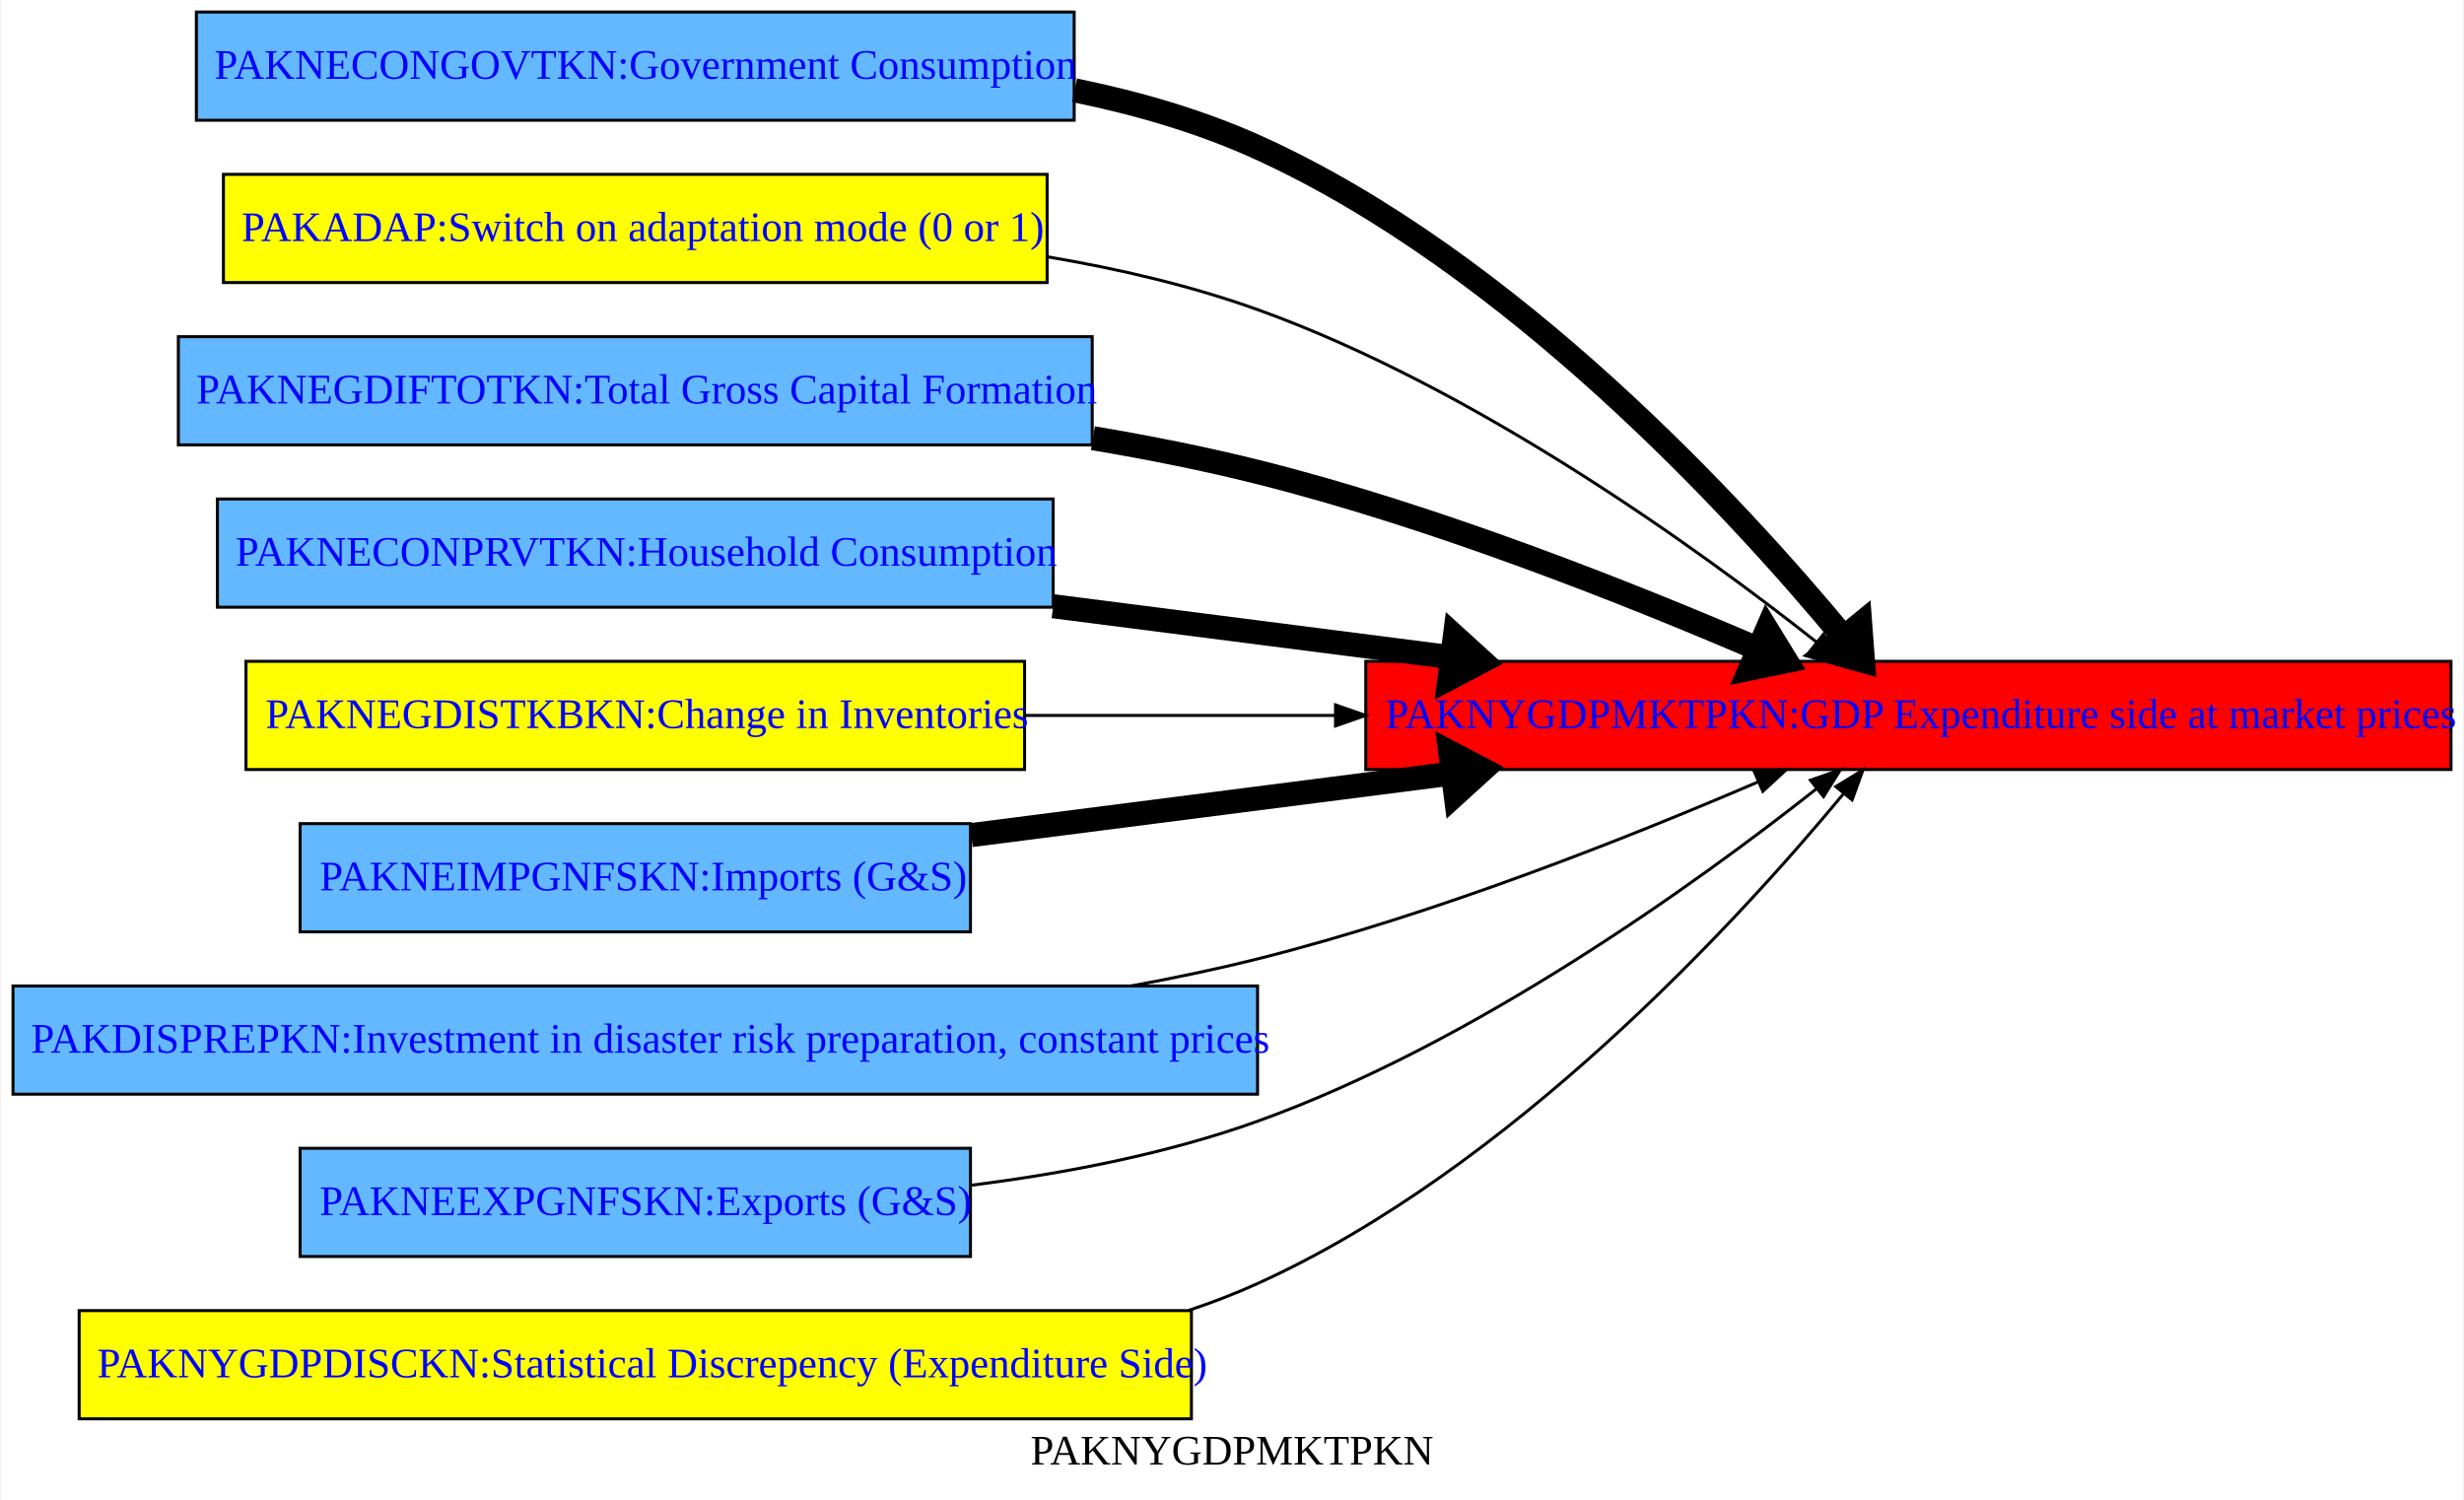
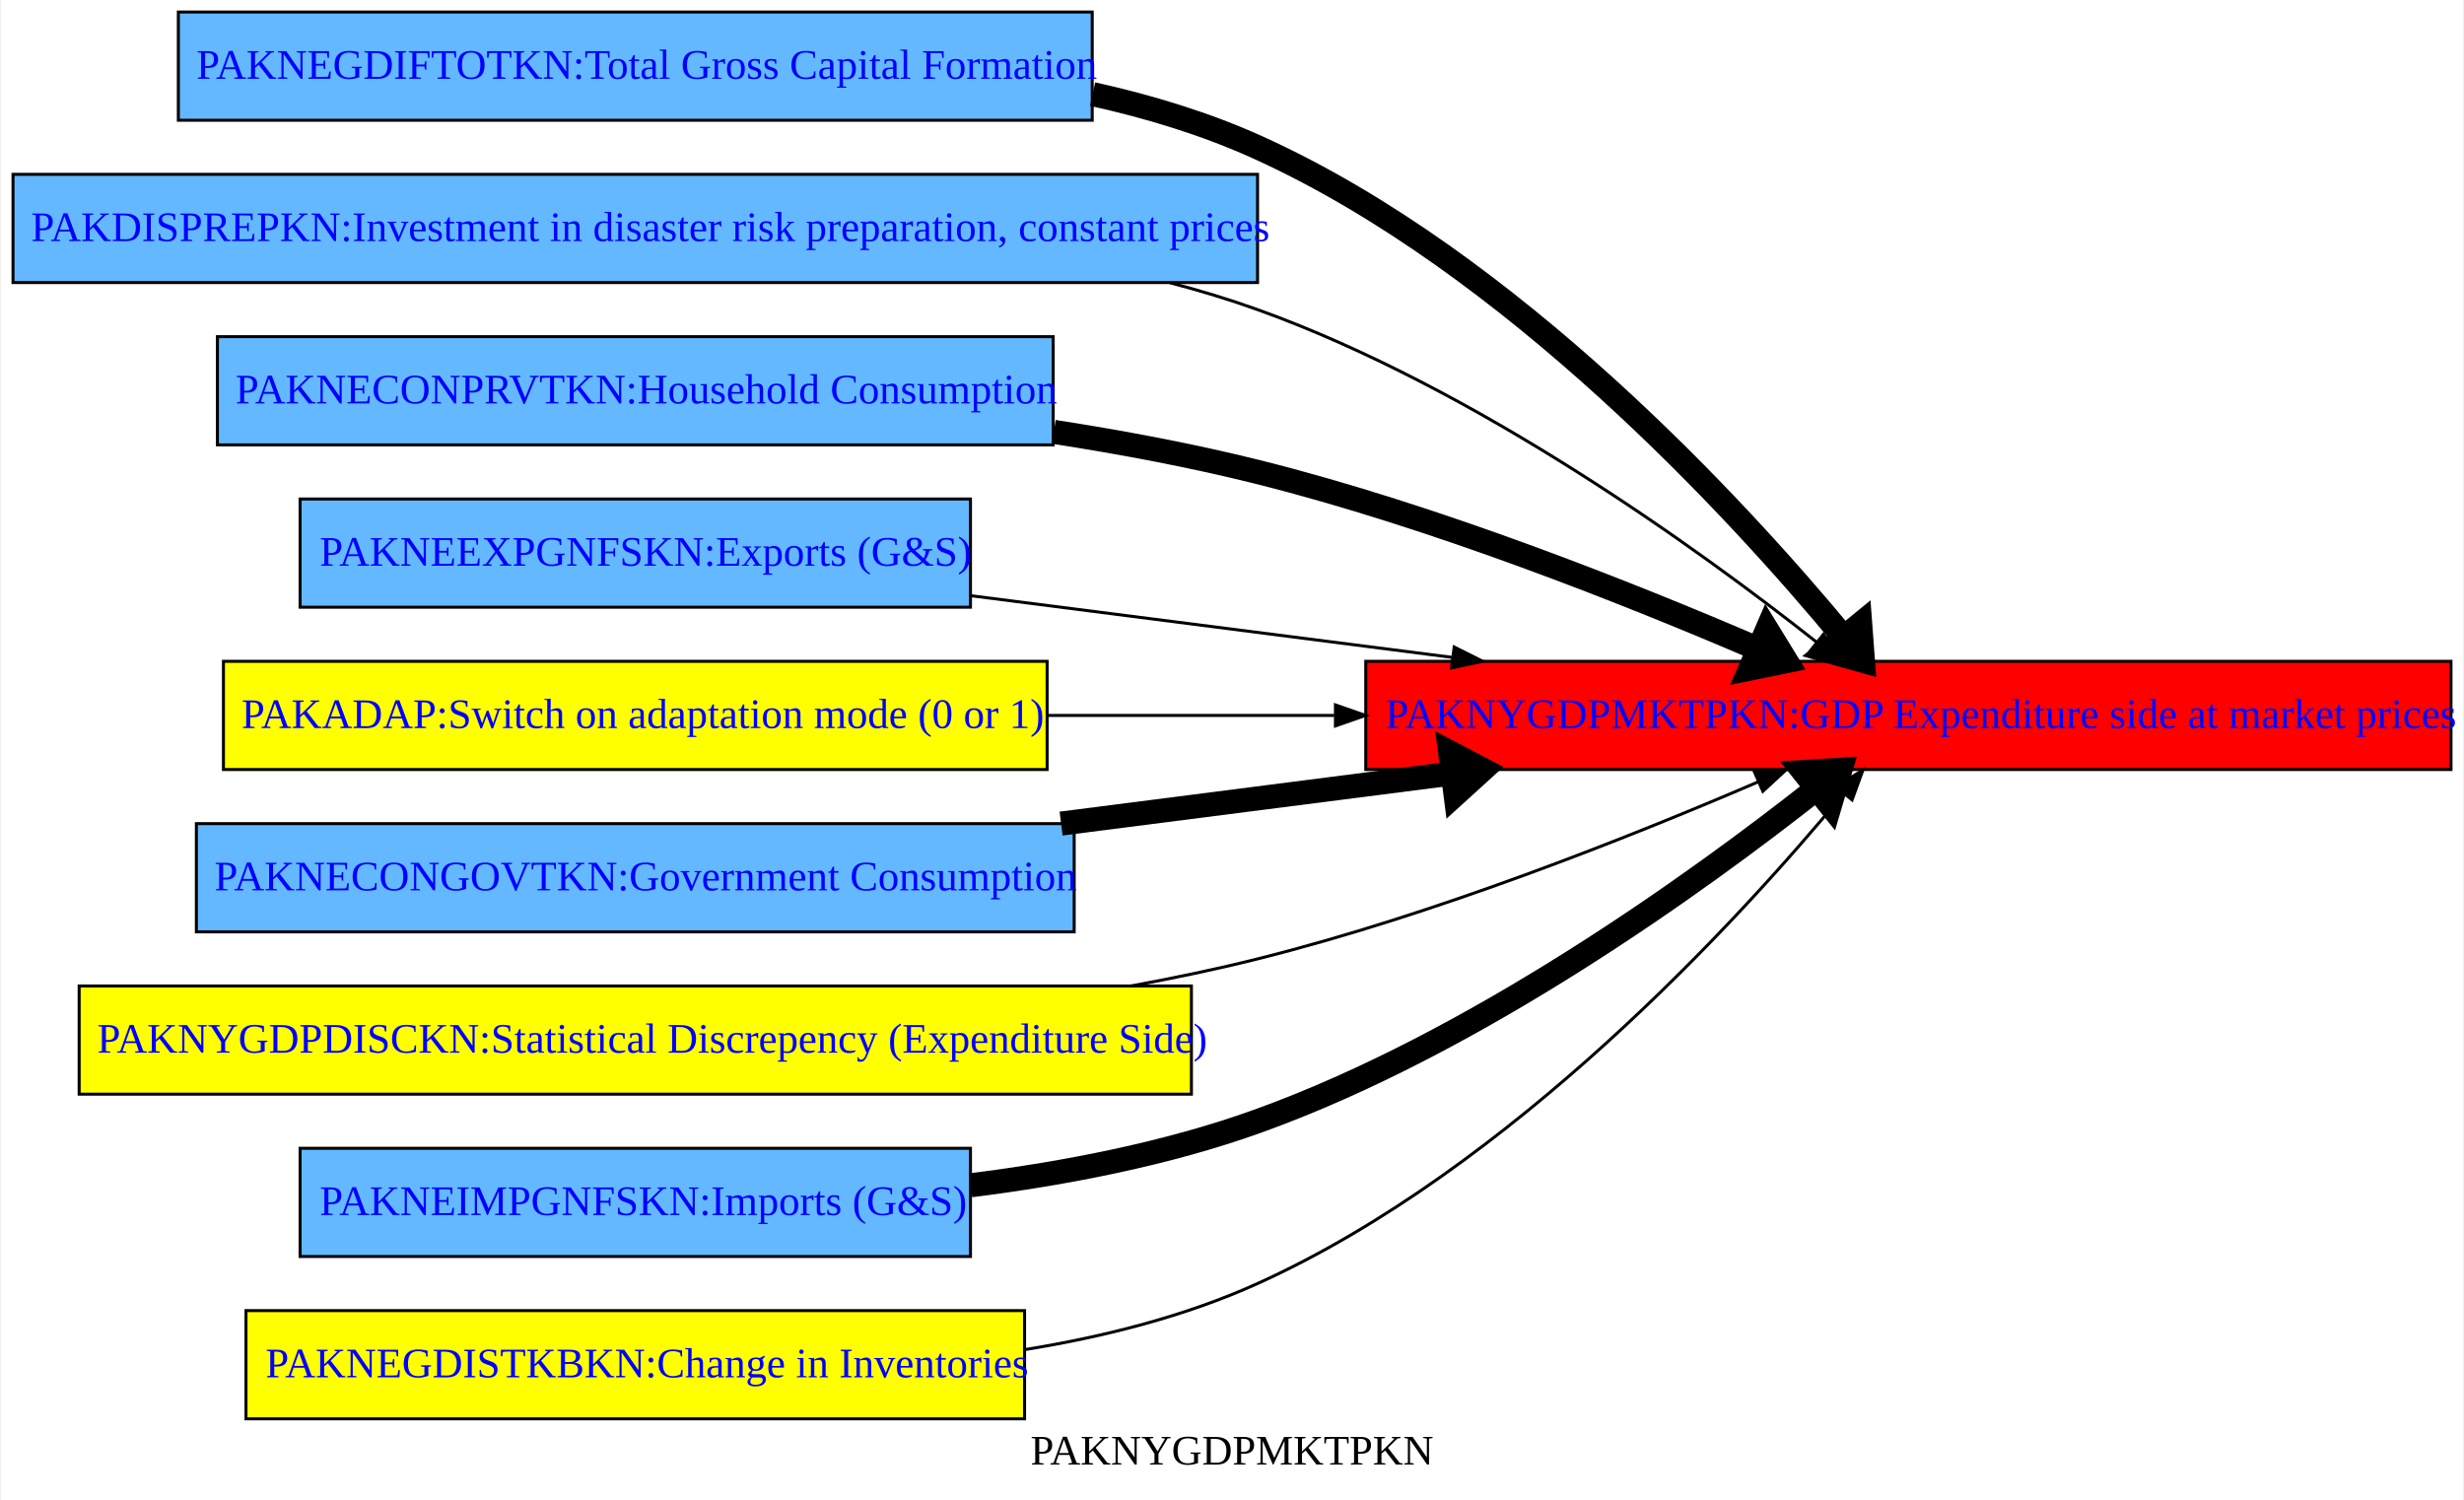
<svg xmlns="http://www.w3.org/2000/svg" xmlns:xlink="http://www.w3.org/1999/xlink" width="432pt" height="263pt" viewBox="0.00 0.00 432.00 263.21">
  <g id="graph0" class="graph" transform="scale(0.527473 0.527473) rotate(0) translate(4 495)">
    <polygon fill="white" stroke="none" points="-4,4 -4,-495 815,-495 815,4 -4,4" />
    <text text-anchor="middle" x="405.5" y="-7.8" font-family="Times New Roman,serif" font-size="14.00">PAKNYGDPMKTPKN</text>
    <g id="node1" class="node">
      <g id="a_node1">
-         <a xlink:title="Government Consumption FRML  &lt;&gt; PAKNECONGOVTKN = PAKNECONGOVTCN/PAKNECONGOVTXN $">
-           <polygon fill="#63b8ff" stroke="black" points="353,-491 61,-491 61,-455 353,-455 353,-491" />
-           <text text-anchor="start" x="67" y="-468.8" font-family="Times New Roman,serif" font-size="14.00" fill="blue">PAKNECONGOVTKN:Government Consumption</text>
+         <a xlink:title="Total Gross Capital Formation FRML  &lt;&gt; PAKNEGDIFTOTKN = PAKNEGDIFGOVKN+PAKNEGDIFPRVKN $">
+           <polygon fill="#63b8ff" stroke="black" points="359,-491 55,-491 55,-455 359,-455 359,-491" />
+           <text text-anchor="start" x="61" y="-468.8" font-family="Times New Roman,serif" font-size="14.00" fill="blue">PAKNEGDIFTOTKN:Total Gross Capital Formation</text>
        </a>
      </g>
    </g>
-     <g id="node10" class="node">
-       <g id="a_node10">
+     <g id="node7" class="node">
+       <g id="a_node7">
        <a xlink:title="GDP Expenditure side at market prices FRML  &lt;&gt; PAKNYGDPMKTPKN = PAKNECONPRVTKN+PAKNECONGOVTKN+PAKNEGDIFTOTKN+PAKNEGDISTKBKN+PAKNEEXPGNFSKN-PAKNEIMPGNFSKN+PAKNYGDPDISCKN+PAKADAP*PAKDISPREPKN $">
          <polygon fill="red" stroke="black" points="811,-275 450,-275 450,-239 811,-239 811,-275" />
          <text text-anchor="start" x="456.5" y="-252.8" font-family="Times New Roman,serif" font-size="14.00" fill="blue">PAKNYGDPMKTPKN:GDP Expenditure side at market prices</text>
        </a>
      </g>
    </g>
-     <g id="edge4" class="edge">
-       <g id="a_edge4">
-         <a xlink:href="bogus" xlink:title=" PAKNECONGOVTKN -&gt; PAKNYGDPMKTPKN Min. att. -108%  max: 835%">
-           <path fill="none" stroke="black" stroke-width="8" d="M353.14,-464.96C374.13,-460.68 395.02,-454.59 414,-446 498.36,-407.8 573.95,-325.27 608.94,-283.04" />
+     <g id="edge2" class="edge">
+       <g id="a_edge2">
+         <a xlink:href="bogus" xlink:title=" PAKNEGDIFTOTKN -&gt; PAKNYGDPMKTPKN Min. att. -36%  max: 366%">
+           <path fill="none" stroke="black" stroke-width="8" d="M359.13,-463.69C378.09,-459.5 396.83,-453.77 414,-446 498.36,-407.8 573.95,-325.27 608.94,-283.04" />
          <polygon fill="black" stroke="black" stroke-width="8" points="614.48,-287.33 615.39,-275.16 603.64,-278.46 614.48,-287.33" />
        </a>
      </g>
    </g>
    <g id="node2" class="node">
      <g id="a_node2">
-         <a xlink:title="Switch on adaptation mode (0 or 1) Exogen">
-           <polygon fill="yellow" stroke="black" points="344,-437 70,-437 70,-401 344,-401 344,-437" />
-           <text text-anchor="start" x="76" y="-414.8" font-family="Times New Roman,serif" font-size="14.00" fill="blue">PAKADAP:Switch on adaptation mode (0 or 1)</text>
+         <a xlink:title="Investment in disaster risk preparation, constant prices FRML  &lt;&gt; PAKDISPREPKN = PAKDISPREPCN/PAKNYGDPMKTPXN $">
+           <polygon fill="#63b8ff" stroke="black" points="414,-437 0,-437 0,-401 414,-401 414,-437" />
+           <text text-anchor="start" x="6" y="-414.8" font-family="Times New Roman,serif" font-size="14.00" fill="blue">PAKDISPREPKN:Investment in disaster risk preparation, constant prices</text>
        </a>
      </g>
    </g>
-     <g id="edge1" class="edge">
-       <g id="a_edge1">
-         <a xlink:href="bogus" xlink:title=" PAKADAP -&gt; PAKNYGDPMKTPKN Min. att. -0%  max: 0%">
-           <path fill="none" stroke="black" d="M344.06,-409.58C367.8,-405.57 391.94,-399.93 414,-392 486.53,-365.93 560.36,-312.64 599.98,-281.37" />
+     <g id="edge8" class="edge">
+       <g id="a_edge8">
+         <a xlink:href="bogus" xlink:title=" PAKDISPREPKN -&gt; PAKNYGDPMKTPKN Min. att. -0%  max: 0%">
+           <path fill="none" stroke="black" d="M384.8,-400.96C394.78,-398.35 404.58,-395.38 414,-392 486.53,-365.93 560.36,-312.64 599.98,-281.37" />
          <polygon fill="black" stroke="black" points="602.27,-284.02 607.91,-275.05 597.91,-278.55 602.27,-284.02" />
        </a>
      </g>
    </g>
    <g id="node3" class="node">
      <g id="a_node3">
-         <a xlink:title="Total Gross Capital Formation FRML  &lt;&gt; PAKNEGDIFTOTKN = PAKNEGDIFGOVKN+PAKNEGDIFPRVKN $">
-           <polygon fill="#63b8ff" stroke="black" points="359,-383 55,-383 55,-347 359,-347 359,-383" />
-           <text text-anchor="start" x="61" y="-360.8" font-family="Times New Roman,serif" font-size="14.00" fill="blue">PAKNEGDIFTOTKN:Total Gross Capital Formation</text>
+         <a xlink:title="Household Consumption FRML &lt;Z,EXO&gt; PAKNECONPRVTKN = (PAKNECONPRVTKN(-1)*EXP(-PAKNECONPRVTKN_A+ (-0.2*(LOG(PAKNECONPRVTKN(-1))-LOG((PAKNYYWBTOTLCN(-1)*(1-PAKGGREVDRCTXN(-1)/100))/PAKNECONPRVTXN(-1)))+1*((LOG((PAKNYYWBTOTLCN*(1-PAKGGREVDRCTXN/100))/PAKNECONPRVTXN))-(LOG((PAKNYYWBTOTLCN(-1)*(1-PAKGGREVDRCTXN(-1)/100))/PAKNECONPRVTXN(-1))))+0.0303228629698929+0.0163839011059956*DURING_2010-0.3*(PAKFMLBLPOLYXN/100-((LOG(PAKNECONPRVTXN))-(LOG(PAKNECONPRVTXN(-1)))))) )) * (1-PAKNECONPRVTKN_D)+ PAKNECONPRVTKN_X*PAKNECONPRVTKN_D  $">
+           <polygon fill="#63b8ff" stroke="black" points="346,-383 68,-383 68,-347 346,-347 346,-383" />
+           <text text-anchor="start" x="74" y="-360.8" font-family="Times New Roman,serif" font-size="14.00" fill="blue">PAKNECONPRVTKN:Household Consumption</text>
        </a>
      </g>
    </g>
-     <g id="edge8" class="edge">
-       <g id="a_edge8">
-         <a xlink:href="bogus" xlink:title=" PAKNEGDIFTOTKN -&gt; PAKNYGDPMKTPKN Min. att. -36%  max: 366%">
-           <path fill="none" stroke="black" stroke-width="8" d="M359.23,-349.23C377.8,-346.11 396.42,-342.4 414,-338 472.76,-323.31 537.47,-297.63 580.49,-279.12" />
+     <g id="edge6" class="edge">
+       <g id="a_edge6">
+         <a xlink:href="bogus" xlink:title=" PAKNECONPRVTKN -&gt; PAKNYGDPMKTPKN Min. att. -1557%  max: 290%">
+           <path fill="none" stroke="black" stroke-width="8" d="M346.23,-351.33C369.03,-347.8 392.3,-343.42 414,-338 472.76,-323.31 537.47,-297.63 580.49,-279.12" />
          <polygon fill="black" stroke="black" stroke-width="8" points="583.48,-285.45 589.87,-275.05 577.91,-272.61 583.48,-285.45" />
        </a>
      </g>
    </g>
    <g id="node4" class="node">
      <g id="a_node4">
-         <a xlink:title="Household Consumption FRML &lt;Z,EXO&gt; PAKNECONPRVTKN = (PAKNECONPRVTKN(-1)*EXP(-PAKNECONPRVTKN_A+ (-0.2*(LOG(PAKNECONPRVTKN(-1))-LOG((PAKNYYWBTOTLCN(-1)*(1-PAKGGREVDRCTXN(-1)/100))/PAKNECONPRVTXN(-1)))+1*((LOG((PAKNYYWBTOTLCN*(1-PAKGGREVDRCTXN/100))/PAKNECONPRVTXN))-(LOG((PAKNYYWBTOTLCN(-1)*(1-PAKGGREVDRCTXN(-1)/100))/PAKNECONPRVTXN(-1))))+0.0303228629698929+0.0163839011059956*DURING_2010-0.3*(PAKFMLBLPOLYXN/100-((LOG(PAKNECONPRVTXN))-(LOG(PAKNECONPRVTXN(-1)))))) )) * (1-PAKNECONPRVTKN_D)+ PAKNECONPRVTKN_X*PAKNECONPRVTKN_D  $">
-           <polygon fill="#63b8ff" stroke="black" points="346,-329 68,-329 68,-293 346,-293 346,-329" />
-           <text text-anchor="start" x="74" y="-306.8" font-family="Times New Roman,serif" font-size="14.00" fill="blue">PAKNECONPRVTKN:Household Consumption</text>
+         <a xlink:title="Exports (G&amp;S) FRML &lt;Z,EXO&gt; PAKNEEXPGNFSKN = (PAKNEEXPGNFSKN(-1)*EXP(-PAKNEEXPGNFSKN_A+ (-0.35*(LOG(PAKNEEXPGNFSKN(-1))-LOG(PAKXMKT(-1))-0.6*LOG(PAKNEEXPGNFSXN(-1)/(PAKNYGDPFCSTXN(-1))))+1*((LOG(PAKXMKT))-(LOG(PAKXMKT(-1))))+0.3*((LOG(PAKNEEXPGNFSXN/(PAKNYGDPFCSTXN)))-(LOG(PAKNEEXPGNFSXN(-1)/(PAKNYGDPFCSTXN(-1)))))+4.38465374402991-0.237469889780178*DURING_1999-0.230689812873392*DURING_1998+0.320967524344658*DURING_1991+0.250252413901575*DURING_1986) )) * (1-PAKNEEXPGNFSKN_D)+ PAKNEEXPGNFSKN_X*PAKNEEXPGNFSKN_D  $">
+           <polygon fill="#63b8ff" stroke="black" points="318.5,-329 95.5,-329 95.5,-293 318.5,-293 318.5,-329" />
+           <text text-anchor="start" x="102" y="-306.8" font-family="Times New Roman,serif" font-size="14.00" fill="blue">PAKNEEXPGNFSKN:Exports (G&amp;S)</text>
+         </a>
+       </g>
+     </g>
+     <g id="edge7" class="edge">
+       <g id="a_edge7">
+         <a xlink:href="bogus" xlink:title=" PAKNEEXPGNFSKN -&gt; PAKNYGDPMKTPKN Min. att. -10%  max: 0%">
+           <path fill="none" stroke="black" d="M318.74,-296.81C367.67,-290.54 425.95,-283.08 478.75,-276.31" />
+           <polygon fill="black" stroke="black" points="479.41,-279.76 488.89,-275.01 478.52,-272.81 479.41,-279.76" />
+         </a>
+       </g>
+     </g>
+     <g id="node5" class="node">
+       <g id="a_node5">
+         <a xlink:title="Switch on adaptation mode (0 or 1) Exogen">
+           <polygon fill="yellow" stroke="black" points="344,-275 70,-275 70,-239 344,-239 344,-275" />
+           <text text-anchor="start" x="76" y="-252.8" font-family="Times New Roman,serif" font-size="14.00" fill="blue">PAKADAP:Switch on adaptation mode (0 or 1)</text>
+         </a>
+       </g>
+     </g>
+     <g id="edge4" class="edge">
+       <g id="a_edge4">
+         <a xlink:href="bogus" xlink:title=" PAKADAP -&gt; PAKNYGDPMKTPKN Min. att. -0%  max: 0%">
+           <path fill="none" stroke="black" d="M344.27,-257C374.65,-257 407.41,-257 439.51,-257" />
+           <polygon fill="black" stroke="black" points="439.91,-260.5 449.91,-257 439.91,-253.5 439.91,-260.5" />
+         </a>
+       </g>
+     </g>
+     <g id="node6" class="node">
+       <g id="a_node6">
+         <a xlink:title="Government Consumption FRML  &lt;&gt; PAKNECONGOVTKN = PAKNECONGOVTCN/PAKNECONGOVTXN $">
+           <polygon fill="#63b8ff" stroke="black" points="353,-221 61,-221 61,-185 353,-185 353,-221" />
+           <text text-anchor="start" x="67" y="-198.8" font-family="Times New Roman,serif" font-size="14.00" fill="blue">PAKNECONGOVTKN:Government Consumption</text>
+         </a>
+       </g>
+     </g>
+     <g id="edge1" class="edge">
+       <g id="a_edge1">
+         <a xlink:href="bogus" xlink:title=" PAKNECONGOVTKN -&gt; PAKNYGDPMKTPKN Min. att. -108%  max: 835%">
+           <path fill="none" stroke="black" stroke-width="8" d="M348.65,-221.02C390.42,-226.37 436.35,-232.25 478.74,-237.69" />
+           <polygon fill="black" stroke="black" stroke-width="8" points="478.06,-244.66 488.87,-238.98 479.84,-230.77 478.06,-244.66" />
+         </a>
+       </g>
+     </g>
+     <g id="node8" class="node">
+       <g id="a_node8">
+         <a xlink:title="Statistical Discrepency (Expenditure Side) Exogen">
+           <polygon fill="yellow" stroke="black" points="392,-167 22,-167 22,-131 392,-131 392,-167" />
+           <text text-anchor="start" x="28" y="-144.8" font-family="Times New Roman,serif" font-size="14.00" fill="blue">PAKNYGDPDISCKN:Statistical Discrepency (Expenditure Side)</text>
        </a>
      </g>
    </g>
    <g id="edge3" class="edge">
      <g id="a_edge3">
-         <a xlink:href="bogus" xlink:title=" PAKNECONPRVTKN -&gt; PAKNYGDPMKTPKN Min. att. -1557%  max: 290%">
-           <path fill="none" stroke="black" stroke-width="8" d="M346.01,-293.32C388.45,-287.88 435.36,-281.87 478.61,-276.33" />
-           <polygon fill="black" stroke="black" stroke-width="8" points="479.62,-283.26 488.65,-275.05 477.84,-269.37 479.62,-283.26" />
+         <a xlink:href="bogus" xlink:title=" PAKNYGDPDISCKN -&gt; PAKNYGDPMKTPKN Min. att. -0%  max: 0%">
+           <path fill="none" stroke="black" d="M371.97,-167.01C386.27,-169.63 400.44,-172.61 414,-176 472.76,-190.69 537.47,-216.37 580.49,-234.88" />
+           <polygon fill="black" stroke="black" points="579.3,-238.18 589.87,-238.95 582.09,-231.76 579.3,-238.18" />
        </a>
      </g>
    </g>
-     <g id="node5" class="node">
-       <g id="a_node5">
-         <a xlink:title="Change in Inventories Exogen">
-           <polygon fill="yellow" stroke="black" points="336.5,-275 77.5,-275 77.5,-239 336.5,-239 336.5,-275" />
-           <text text-anchor="start" x="84" y="-252.8" font-family="Times New Roman,serif" font-size="14.00" fill="blue">PAKNEGDISTKBKN:Change in Inventories</text>
-         </a>
-       </g>
-     </g>
-     <g id="edge7" class="edge">
-       <g id="a_edge7">
-         <a xlink:href="bogus" xlink:title=" PAKNEGDISTKBKN -&gt; PAKNYGDPMKTPKN Min. att. -0%  max: 0%">
-           <path fill="none" stroke="black" d="M336.75,-257C369.26,-257 404.84,-257 439.66,-257" />
-           <polygon fill="black" stroke="black" points="439.94,-260.5 449.94,-257 439.94,-253.5 439.94,-260.5" />
-         </a>
-       </g>
-     </g>
-     <g id="node6" class="node">
-       <g id="a_node6">
+     <g id="node9" class="node">
+       <g id="a_node9">
        <a xlink:title="Imports (G&amp;S) FRML &lt;Z,EXO&gt; PAKNEIMPGNFSKN = (PAKNEIMPGNFSKN(-1)*EXP(-PAKNEIMPGNFSKN_A+ (-0.324143718656754*(LOG(PAKNEIMPGNFSKN(-1))-LOG(PAKNEGDETTOTKN(-1))+0.8*LOG(PAKNEIMPGNFSXN(-1)/PAKNYGDPFCSTXN(-1)))-0.583459272245018+1*((LOG(PAKNEGDETTOTKN))-(LOG(PAKNEGDETTOTKN(-1))))-0.0921874580409631*((LOG(PAKNEIMPGNFSXN/PAKNYGDPFCSTXN))-(LOG(PAKNEIMPGNFSXN(-1)/PAKNYGDPFCSTXN(-1))))-0.0361746331863615*DURING_2012) )) * (1-PAKNEIMPGNFSKN_D)+ PAKNEIMPGNFSKN_X*PAKNEIMPGNFSKN_D  $">
-           <polygon fill="#63b8ff" stroke="black" points="318.5,-221 95.5,-221 95.5,-185 318.5,-185 318.5,-221" />
-           <text text-anchor="start" x="102" y="-198.8" font-family="Times New Roman,serif" font-size="14.00" fill="blue">PAKNEIMPGNFSKN:Imports (G&amp;S)</text>
+           <polygon fill="#63b8ff" stroke="black" points="318.5,-113 95.5,-113 95.5,-77 318.5,-77 318.5,-113" />
+           <text text-anchor="start" x="102" y="-90.8" font-family="Times New Roman,serif" font-size="14.00" fill="blue">PAKNEIMPGNFSKN:Imports (G&amp;S)</text>
        </a>
      </g>
    </g>
    <g id="edge9" class="edge">
      <g id="a_edge9">
        <a xlink:href="bogus" xlink:title=" PAKNEIMPGNFSKN -&gt; PAKNYGDPMKTPKN Min. att. -46%  max: 456%">
-           <path fill="none" stroke="black" stroke-width="8" d="M318.74,-217.19C367.67,-223.46 425.95,-230.92 478.75,-237.69" />
-           <polygon fill="black" stroke="black" stroke-width="8" points="478.08,-244.66 488.89,-238.99 479.86,-230.77 478.08,-244.66" />
+           <path fill="none" stroke="black" stroke-width="8" d="M318.58,-100.69C350.07,-104.65 383.96,-111.2 414,-122 486.53,-148.07 560.36,-201.36 599.98,-232.63" />
+           <polygon fill="black" stroke="black" stroke-width="8" points="595.72,-238.19 607.91,-238.95 604.45,-227.24 595.72,-238.19" />
        </a>
      </g>
    </g>
-     <g id="node7" class="node">
-       <g id="a_node7">
-         <a xlink:title="Investment in disaster risk preparation, constant prices FRML  &lt;&gt; PAKDISPREPKN = PAKDISPREPCN/PAKNYGDPMKTPXN $">
-           <polygon fill="#63b8ff" stroke="black" points="414,-167 0,-167 0,-131 414,-131 414,-167" />
-           <text text-anchor="start" x="6" y="-144.8" font-family="Times New Roman,serif" font-size="14.00" fill="blue">PAKDISPREPKN:Investment in disaster risk preparation, constant prices</text>
+     <g id="node10" class="node">
+       <g id="a_node10">
+         <a xlink:title="Change in Inventories Exogen">
+           <polygon fill="yellow" stroke="black" points="336.5,-59 77.5,-59 77.5,-23 336.5,-23 336.5,-59" />
+           <text text-anchor="start" x="84" y="-36.8" font-family="Times New Roman,serif" font-size="14.00" fill="blue">PAKNEGDISTKBKN:Change in Inventories</text>
        </a>
      </g>
    </g>
    <g id="edge5" class="edge">
      <g id="a_edge5">
-         <a xlink:href="bogus" xlink:title=" PAKDISPREPKN -&gt; PAKNYGDPMKTPKN Min. att. -0%  max: 0%">
-           <path fill="none" stroke="black" d="M371.97,-167.01C386.27,-169.63 400.44,-172.61 414,-176 472.76,-190.69 537.47,-216.37 580.49,-234.88" />
-           <polygon fill="black" stroke="black" points="579.3,-238.18 589.87,-238.95 582.09,-231.76 579.3,-238.18" />
-         </a>
-       </g>
-     </g>
-     <g id="node8" class="node">
-       <g id="a_node8">
-         <a xlink:title="Exports (G&amp;S) FRML &lt;Z,EXO&gt; PAKNEEXPGNFSKN = (PAKNEEXPGNFSKN(-1)*EXP(-PAKNEEXPGNFSKN_A+ (-0.35*(LOG(PAKNEEXPGNFSKN(-1))-LOG(PAKXMKT(-1))-0.6*LOG(PAKNEEXPGNFSXN(-1)/(PAKNYGDPFCSTXN(-1))))+1*((LOG(PAKXMKT))-(LOG(PAKXMKT(-1))))+0.3*((LOG(PAKNEEXPGNFSXN/(PAKNYGDPFCSTXN)))-(LOG(PAKNEEXPGNFSXN(-1)/(PAKNYGDPFCSTXN(-1)))))+4.38465374402991-0.237469889780178*DURING_1999-0.230689812873392*DURING_1998+0.320967524344658*DURING_1991+0.250252413901575*DURING_1986) )) * (1-PAKNEEXPGNFSKN_D)+ PAKNEEXPGNFSKN_X*PAKNEEXPGNFSKN_D  $">
-           <polygon fill="#63b8ff" stroke="black" points="318.5,-113 95.5,-113 95.5,-77 318.5,-77 318.5,-113" />
-           <text text-anchor="start" x="102" y="-90.8" font-family="Times New Roman,serif" font-size="14.00" fill="blue">PAKNEEXPGNFSKN:Exports (G&amp;S)</text>
-         </a>
-       </g>
-     </g>
-     <g id="edge2" class="edge">
-       <g id="a_edge2">
-         <a xlink:href="bogus" xlink:title=" PAKNEEXPGNFSKN -&gt; PAKNYGDPMKTPKN Min. att. -10%  max: 0%">
-           <path fill="none" stroke="black" d="M318.58,-100.69C350.07,-104.65 383.96,-111.2 414,-122 486.53,-148.07 560.36,-201.36 599.98,-232.63" />
-           <polygon fill="black" stroke="black" points="597.91,-235.45 607.91,-238.95 602.27,-229.98 597.91,-235.45" />
-         </a>
-       </g>
-     </g>
-     <g id="node9" class="node">
-       <g id="a_node9">
-         <a xlink:title="Statistical Discrepency (Expenditure Side) Exogen">
-           <polygon fill="yellow" stroke="black" points="392,-59 22,-59 22,-23 392,-23 392,-59" />
-           <text text-anchor="start" x="28" y="-36.8" font-family="Times New Roman,serif" font-size="14.00" fill="blue">PAKNYGDPDISCKN:Statistical Discrepency (Expenditure Side)</text>
-         </a>
-       </g>
-     </g>
-     <g id="edge6" class="edge">
-       <g id="a_edge6">
-         <a xlink:href="bogus" xlink:title=" PAKNYGDPDISCKN -&gt; PAKNYGDPMKTPKN Min. att. -0%  max: 0%">
-           <path fill="none" stroke="black" d="M391.05,-59.06C398.92,-61.69 406.61,-64.65 414,-68 498.36,-106.2 573.95,-188.73 608.94,-230.96" />
+         <a xlink:href="bogus" xlink:title=" PAKNEGDISTKBKN -&gt; PAKNYGDPMKTPKN Min. att. -0%  max: 0%">
+           <path fill="none" stroke="black" d="M336.53,-46.02C362.96,-50.28 390.01,-57.14 414,-68 498.36,-106.2 573.95,-188.73 608.94,-230.96" />
          <polygon fill="black" stroke="black" points="606.35,-233.32 615.39,-238.84 611.77,-228.89 606.35,-233.32" />
        </a>
      </g>
    </g>
  </g>
</svg>
